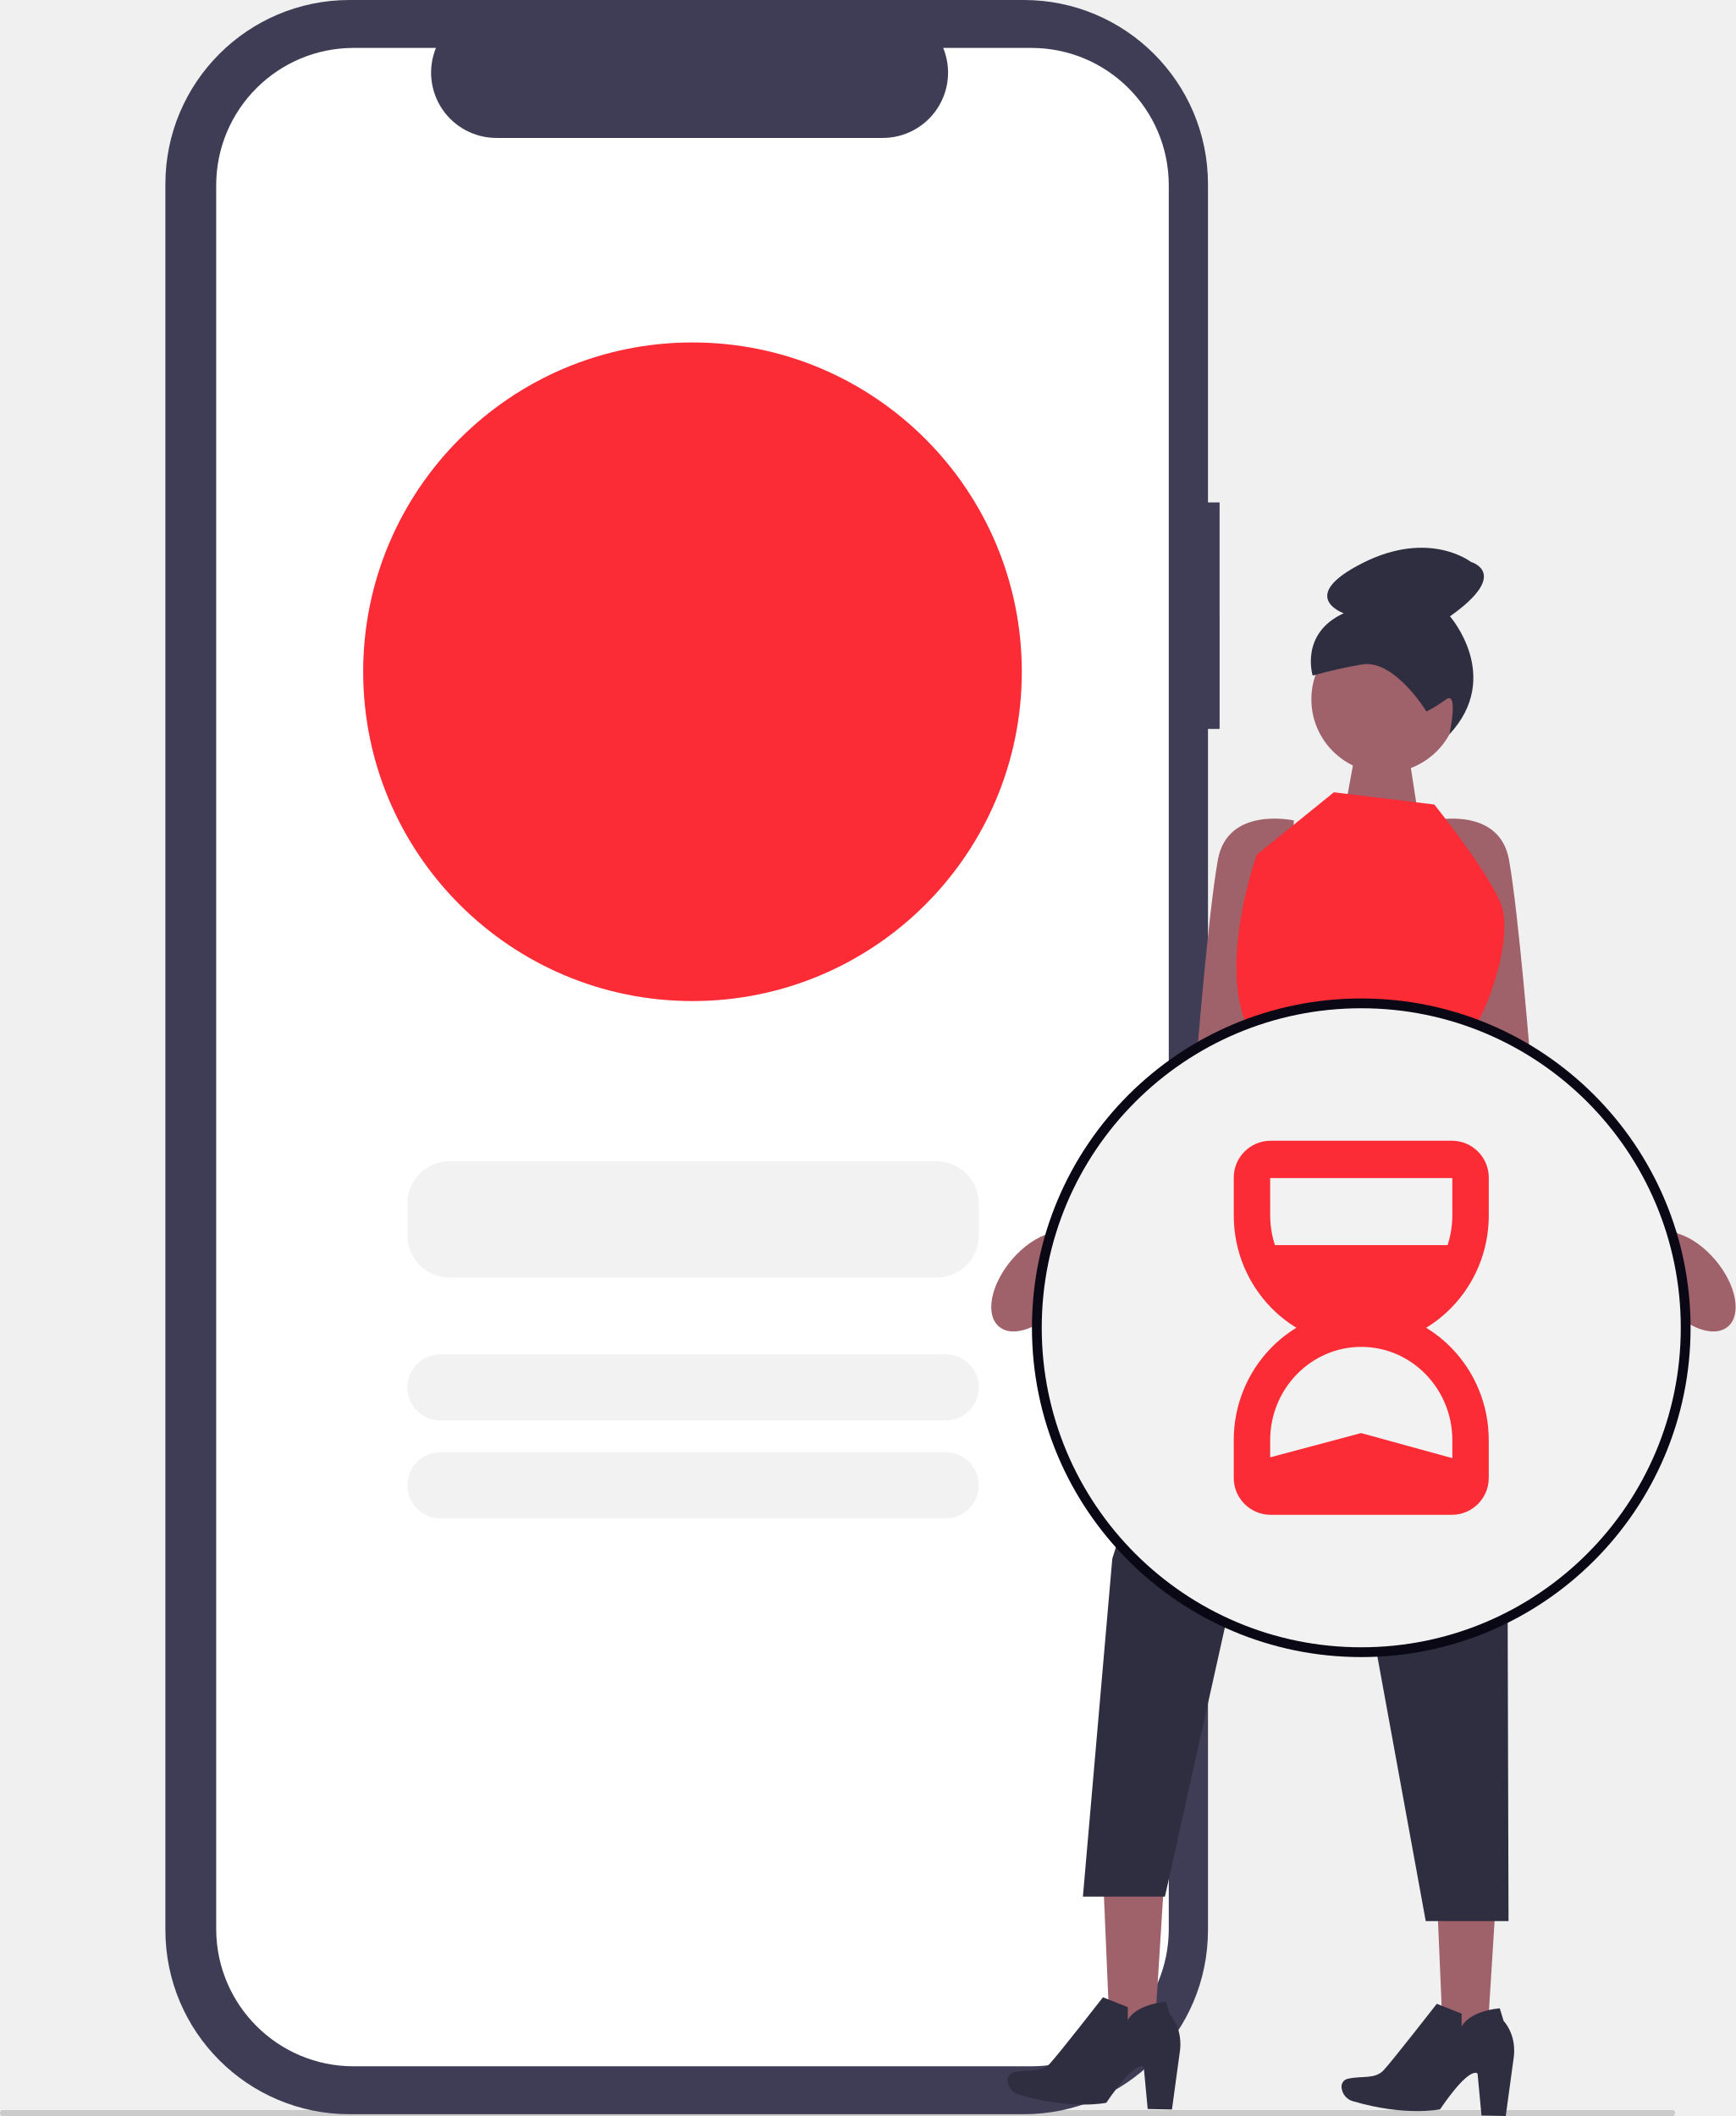
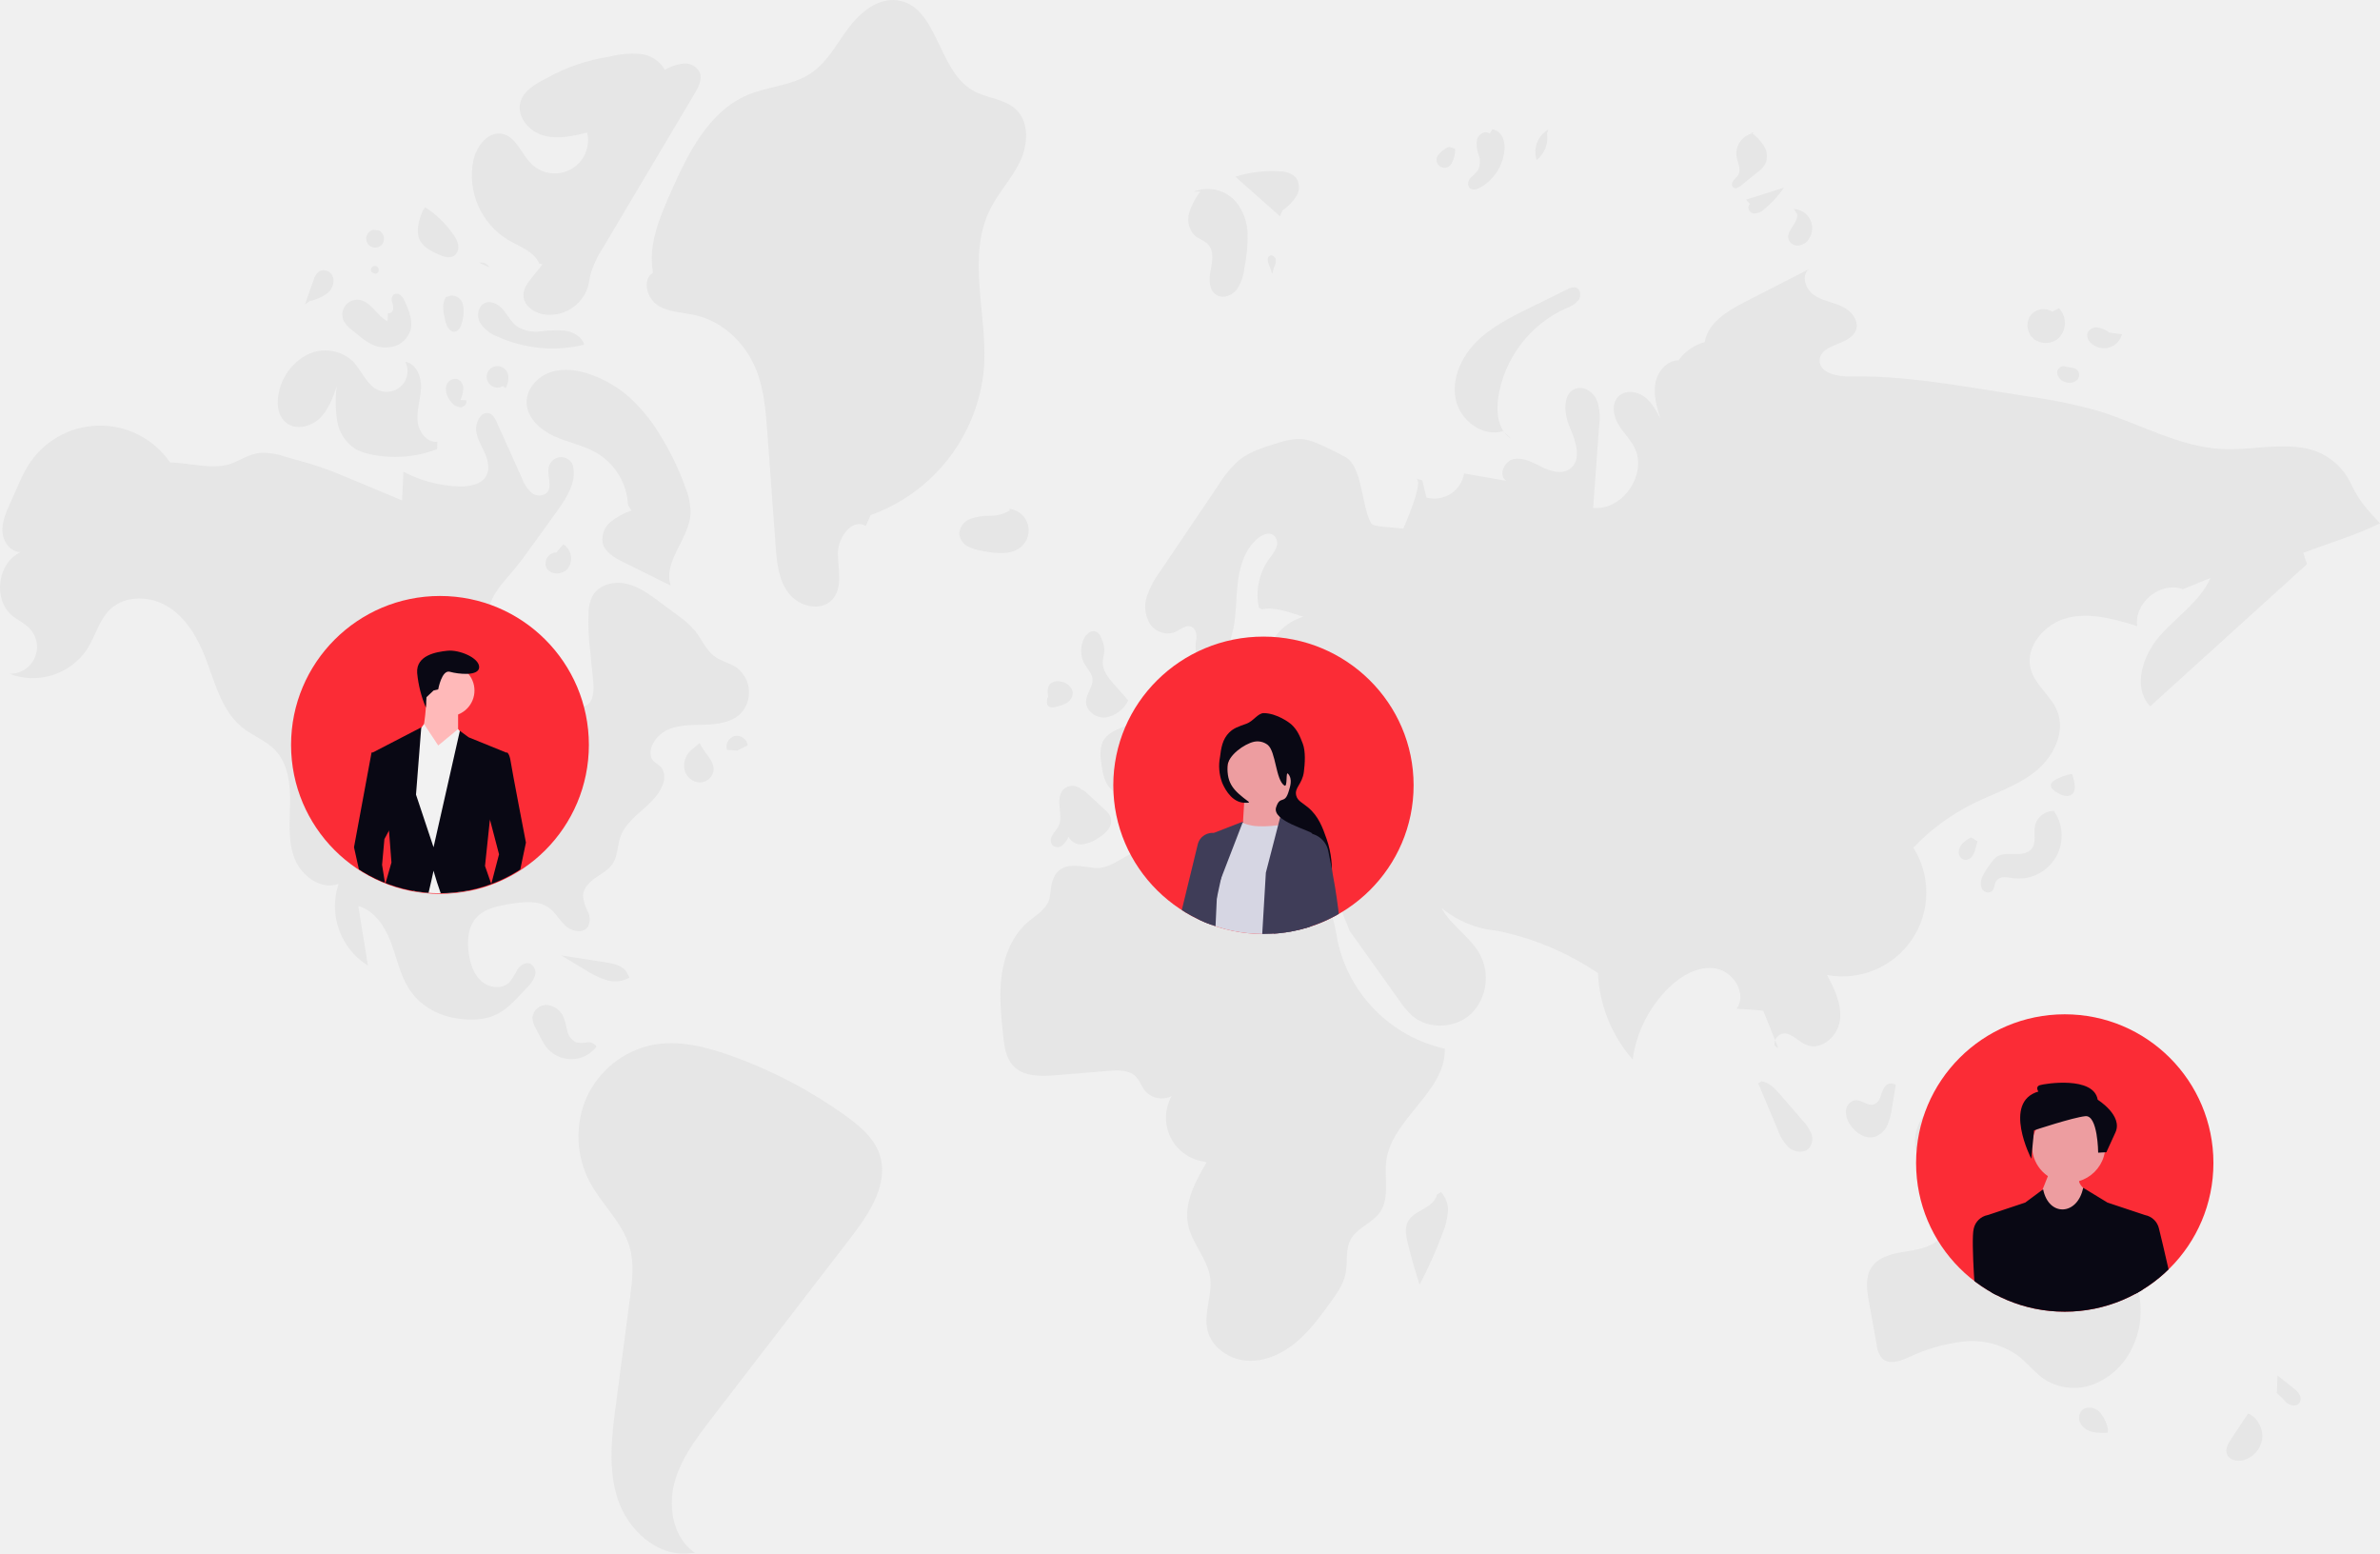
- <svg xmlns="http://www.w3.org/2000/svg" width="656.131" height="799.931" viewBox="0 0 656.131 799.931" role="img" artist="Katerina Limpitsouni" source="https://undraw.co/">
-   <g transform="translate(-232 -92)">
-     <path d="M632.432,712.957H.786c-.434,0-.786-.5-.786-1.122s.352-1.122.786-1.122H632.432c.434,0,.786.5.786,1.122S632.866,712.957,632.432,712.957Z" transform="translate(232 178.973)" fill="#cbcbcb" />
-     <path d="M484.219,189.932h-4.392V69.629A69.628,69.628,0,0,0,410.2,0H155.319A69.629,69.629,0,0,0,85.691,69.628v660a69.629,69.629,0,0,0,69.628,69.629H410.2a69.629,69.629,0,0,0,69.629-69.629h0V275.566h4.392Z" transform="translate(208.828 92)" fill="#3f3d56" />
-     <path d="M462.914,68.142V727.167a51.953,51.953,0,0,1-51.907,52h-256.2a51.963,51.963,0,0,1-52-51.926V68.142a51.963,51.963,0,0,1,51.926-52h31.141a24.7,24.7,0,0,0,22.874,34.03H354.773a24.7,24.7,0,0,0,22.874-34.03h33.267a51.953,51.953,0,0,1,52,51.906v.093Z" transform="translate(210.922 93.975)" fill="#fff" />
-     <g transform="translate(-364 -55.434)">
-       <path d="M587.47,295.943c-4.381-5.219-9.629-8.765-14.341-10.13l-55.418-62.647s-4.628-58.316-8.331-78.681-28.7-14.811-28.7-14.811l2.777,58.316L499.2,250.936l64.848,55.055a37.8,37.8,0,0,0,4.184,6.106c7.889,9.4,18.592,13.4,23.905,8.937s3.225-15.695-4.665-25.091Z" transform="translate(657.058 327.918)" fill="#9f616a" />
-       <path d="M413.325,295.943c4.381-5.219,9.629-8.765,14.34-10.13l55.418-62.647s4.628-58.316,8.331-78.681,28.7-14.811,28.7-14.811l-2.777,58.316L501.6,250.936l-64.848,55.055a37.787,37.787,0,0,1-4.183,6.106c-7.889,9.4-18.592,13.4-23.905,8.937s-3.225-15.695,4.665-25.091Z" transform="translate(565 327.918)" fill="#9f616a" />
-       <path d="M463.859,140.048l4.517-24.714,17.6-1.2,5.265,34.067Z" transform="translate(641.223 309.677)" fill="#9f616a" />
-       <g transform="translate(976.924 853.263)">
-         <path d="M448.085,308.22l-23.456-1.34,3.077,71.987,15.894.909Z" transform="translate(-388.704 -306.88)" fill="#9f616a" />
-         <path d="M447.109,328.974l9.4,3.715-.012,4.937s2.267-5.714,14.435-6.961l1.453,4.787s4.719,4.7,3.91,13.188l-3.1,22.743-9.177-.183-1.482-15.826s-2.528-3.591-14.172,13.473c0,0-12.827,2.8-32.691-2.971a5.914,5.914,0,0,1-4.591-5.5,3,3,0,0,1,2.633-3.107c5.072-1.162,10.024.311,13.3-3.2S447.109,328.974,447.109,328.974Z" transform="translate(-411.081 -279.748)" fill="#2f2e41" />
-       </g>
-       <g transform="translate(1103.143 853.263)">
-         <path d="M504.587,308.22l-23.456-1.34,3.077,71.987,15.894.909Z" transform="translate(-445.537 -306.88)" fill="#9f616a" />
-         <path d="M503.594,328.974l9.392,3.715-.012,4.937s2.266-5.714,14.428-6.961l1.452,4.787s4.717,4.7,3.908,13.188l-3.1,22.743-9.172-.183-1.481-15.826s-2.527-3.591-14.165,13.473c0,0-12.821,2.8-32.675-2.971a5.913,5.913,0,0,1-4.589-5.5,3,3,0,0,1,2.632-3.107c5.069-1.162,10.019.311,13.293-3.2S503.594,328.974,503.594,328.974Z" transform="translate(-467.583 -277.283)" fill="#2f2e41" />
-       </g>
-       <circle cx="27.77" cy="27.77" r="27.77" transform="translate(1091.741 384.026)" fill="#9f616a" />
-       <path d="M503.665,152.37s-12.209-19.977-24.431-17.772a171.146,171.146,0,0,0-18.593,4.2s-4.977-15.928,11.732-23.57c0,0-18-6.312,7.2-19.018s40.884-.392,40.884-.392,15.217,4.2-7.91,20.575c0,0,20.016,22.8-.2,44.581,0,0,3.569-16.584-1.286-13.184a56.528,56.528,0,0,1-7.394,4.585Z" transform="translate(631.592 264.042)" fill="#2f2e41" />
-       <path d="M522.126,129.144l-37.952-4.628-29.158,23.6s-14.5,40.405-3.7,64.8c.259.584.463,41.192.463,41.192H532.41s-.078-27.64,3-37.65a7.756,7.756,0,0,1,1.523-3.079c4.628-4.628,15.736-34.249,10.182-47.208S522.126,129.144,522.126,129.144Z" transform="translate(616.08 322.432)" fill="#fb2c36" />
-       <path d="M483.293,181.849l-50.911,161.99L421.274,471.58h31.01L478.665,353.1,515,284.51l35.871,196.327h31.3l-.754-265.664-17.088-33.324Z" transform="translate(584.101 392.839)" fill="#2f2e41" />
-       <g transform="translate(986.109 524.894)">
-         <circle cx="124.491" cy="124.491" r="124.491" fill="#090814" />
-         <circle cx="120.79" cy="120.79" r="120.79" transform="translate(3.7 3.7)" fill="#f2f2f2" />
-         <g transform="translate(76.288 53.781)">
-           <path d="M87.635,88.595H18.773A13.959,13.959,0,0,1,5,74.487V60.379C5,33.151,26.624,11,53.2,11s48.2,22.151,48.2,49.379V74.487A13.959,13.959,0,0,1,87.635,88.595ZM53.2,25.108c-18.986,0-34.431,15.822-34.431,35.27V74.487H87.644l-.009-14.108C87.635,40.93,72.189,25.108,53.2,25.108Z" transform="translate(-5 52.824)" fill="#fb2c36" />
-           <path d="M18.773,2H87.635a13.959,13.959,0,0,1,13.773,14.109V30.217c0,27.228-21.624,49.38-48.2,49.38S5,57.445,5,30.217V16.109A13.959,13.959,0,0,1,18.773,2ZM53.2,65.488c18.986,0,34.431-15.823,34.431-35.271V16.109H18.764l.009,14.108C18.773,49.666,34.218,65.488,53.2,65.488Z" transform="translate(-5 -2)" fill="#fb2c36" />
-           <path d="M0,0H74.977L69.609,21.213,37.8,26.623,4.489,20.856Z" transform="translate(9.792 39.458)" fill="#fb2c36" />
-           <path d="M0,22.787H74.977L73.321,8.378,38.341-1.237,2.311,8.378Z" transform="translate(9.792 111.752)" fill="#fb2c36" />
+ <svg xmlns="http://www.w3.org/2000/svg" width="800.46" height="522.403" viewBox="0 0 800.46 522.403" role="img" artist="Katerina Limpitsouni" source="https://undraw.co/">
+   <defs>
+     <clipPath id="a-34">
+       <circle cx="50" cy="50" r="50" transform="translate(0.364 0.44)" fill="none" stroke="#707070" stroke-width="1" />
+     </clipPath>
+     <clipPath id="b-35">
+       <ellipse cx="50.5" cy="50" rx="50.5" ry="50" transform="translate(-0.457 -0.108)" fill="none" stroke="#707070" stroke-width="1" />
+     </clipPath>
+     <clipPath id="c-36">
+       <circle cx="49.981" cy="49.981" r="49.981" fill="none" stroke="#707070" stroke-width="1" />
+     </clipPath>
+   </defs>
+   <g transform="translate(-559.566 -303.937)">
+     <g transform="translate(559.566 303.937)">
+       <path d="M517.953,246.317c2.8-5.645,7.285-10.331,10.025-16.006s3.274-13.271-1.292-17.615c-3.877-3.688-9.951-3.74-14.587-6.412-11.813-6.806-11.8-28.425-25.3-30.293-6.567-.908-12.509,4.016-16.478,9.327s-7.132,11.506-12.637,15.2c-6.232,4.182-14.288,4.364-21.208,7.269-13.267,5.569-20.223,19.89-26.039,33.052-3.747,8.478-7.579,17.623-5.841,26.728-3.779,2.351-2.095,8.675,1.677,11.037s8.508,2.31,12.839,3.333c9.1,2.15,16.556,9.4,20.09,18.057,2.754,6.75,3.317,14.161,3.849,21.431l2.766,37.848c.41,5.613.948,11.578,4.365,16.05s10.815,6.346,14.655,2.233c3.67-3.931,2.017-10.155,1.943-15.533s4.787-12.074,9.371-9.261l1.617-3.668a57.863,57.863,0,0,0,38.165-49.755C517.1,281.483,509.994,262.34,517.953,246.317Z" transform="translate(-184.967 -175.882)" fill="#e6e6e6" />
+       <path d="M496.8,307.69a7.286,7.286,0,0,0-4.18-12.543l.017.606a12.529,12.529,0,0,1-6.5,1.708,19.684,19.684,0,0,0-6.688,1.059,5.637,5.637,0,0,0-3.709,5.186,5.474,5.474,0,0,0,2.952,4.111,16.171,16.171,0,0,0,5.019,1.524C488.211,310.188,493.473,310.828,496.8,307.69Z" transform="translate(-153.117 -124.046)" fill="#e6e6e6" />
+       <path d="M556.348,229.183a16.556,16.556,0,0,0,4.7-4.863,5.646,5.646,0,0,0-.366-6.37,7.565,7.565,0,0,0-5.119-1.849,39.82,39.82,0,0,0-15.085,1.779l14.994,13.284Z" transform="translate(-124.983 -158.449)" fill="#e6e6e6" />
+       <path d="M536.16,238.887c2.02,2.23,1.376,5.689.8,8.643s-.645,6.645,1.9,8.257c2.2,1.4,5.293.257,6.9-1.794a15.9,15.9,0,0,0,2.554-7.3,51.043,51.043,0,0,0,1.066-11.53,17.777,17.777,0,0,0-3.916-10.7,12.6,12.6,0,0,0-14.285-3.337l2.322-.115a22.672,22.672,0,0,0-3.778,7.249,7.7,7.7,0,0,0,1.909,7.581C533.014,237.032,534.933,237.533,536.16,238.887Z" transform="translate(-129.79 -156.636)" fill="#e6e6e6" />
+       <path d="M614.728,207.532l.412-1.272a8.7,8.7,0,0,0-3.916,10.235A9.512,9.512,0,0,0,614.728,207.532Z" transform="translate(-94.42 -162.678)" fill="#e6e6e6" />
+       <path d="M599.133,225.767a16.173,16.173,0,0,0,8.083-12.1,8.9,8.9,0,0,0-.523-4.62,4.775,4.775,0,0,0-3.478-2.872l-.94,1.48c-1.349-1.161-3.614.033-4.181,1.72a9.21,9.21,0,0,0,.438,5.237,6.9,6.9,0,0,1-.082,5.195,18.678,18.678,0,0,1-2.545,2.674,2.664,2.664,0,0,0-.486,3.35C596.3,226.843,597.958,226.419,599.133,225.767Z" transform="translate(-101.271 -162.715)" fill="#e6e6e6" />
+       <path d="M592.778,215.7a8.8,8.8,0,0,0,1.1-4.75l-2.057-.645a8.783,8.783,0,0,0-3.4,2.458,2.677,2.677,0,1,0,4.359,2.937Z" transform="translate(-104.485 -160.919)" fill="#e6e6e6" />
+       <path d="M661.286,206.814c.186.156.371.316.557.473.164-.034.32-.1.487-.117Z" transform="translate(-72.475 -162.438)" fill="#e6e6e6" />
+       <path d="M659.9,224.719l5.664-4.582a9.446,9.446,0,0,0,2.517-2.646,6.4,6.4,0,0,0-.456-6.161,16.949,16.949,0,0,0-3.872-4.186,7,7,0,0,0-5.344,7.609c.341,2.166,1.7,4.481.591,6.372-.432.736-1.176,1.237-1.674,1.93s-.66,1.8.025,2.307C658.111,225.928,659.163,225.315,659.9,224.719Z" transform="translate(-74.384 -162.294)" fill="#e6e6e6" />
+       <path d="M662.594,228.546a4.9,4.9,0,0,0,3.792-1.492,33.483,33.483,0,0,0,6.554-7.2L660.2,223.889l1.324,1.549C660.343,226.206,661.215,228.281,662.594,228.546Z" transform="translate(-72.949 -156.771)" fill="#e6e6e6" />
+       <path d="M670.209,235.111a3.256,3.256,0,0,0,3.362,2.053,4.863,4.863,0,0,0,3.467-2.219,6.458,6.458,0,0,0-5.078-10.078l1.173,1.792C673.432,229.718,669.274,232.183,670.209,235.111Z" transform="translate(-68.656 -154.591)" fill="#e6e6e6" />
+       <path d="M728.337,258.514a6.625,6.625,0,0,0,7.95-.019,7.091,7.091,0,0,0,.424-10.391l-2.17,1.211a5.525,5.525,0,0,0-7.523,1.494A6.023,6.023,0,0,0,728.337,258.514Z" transform="translate(-44.274 -144.492)" fill="#e6e6e6" />
+       <path d="M747.482,259.414a6.428,6.428,0,0,0,4.409-4.479l-4.219-.554a9.339,9.339,0,0,0-3.987-1.741,3.2,3.2,0,0,0-3.473,2.047,3.465,3.465,0,0,0,1.183,3.167,6.427,6.427,0,0,0,6.087,1.561Z" transform="translate(-38.189 -142.536)" fill="#e6e6e6" />
+       <path d="M733.126,263.9a3.636,3.636,0,0,0,2.431,3.047,3.939,3.939,0,0,0,4.374-.677,2.415,2.415,0,0,0-.876-3.829l-3.163-.575C734.668,261.228,733.106,262.52,733.126,263.9Z" transform="translate(-41.252 -138.585)" fill="#e6e6e6" />
+       <path d="M605.924,279.411l-2.448-2.236A8.015,8.015,0,0,0,605.924,279.411Z" transform="translate(-97.601 -131.857)" fill="#e6e6e6" />
+       <path d="M592.257,281.009c1.507,7,9.047,12.7,15.891,10.6l.361.33c-2.179-2.983-2.548-7.4-2.039-11.233a39.558,39.558,0,0,1,22.819-30.4,9.416,9.416,0,0,0,4.282-2.79c.975-1.426.611-3.873-1.069-4.276a4,4,0,0,0-2.609.6l-12.72,6.26c-6.425,3.162-12.977,6.415-18.023,11.495S590.75,274.009,592.257,281.009Z" transform="translate(-102.635 -146.619)" fill="#e6e6e6" />
+       <path d="M476.215,444.708a156.181,156.181,0,0,0-38.564-20.153c-8.44-3-17.509-5.29-26.3-3.586a31.309,31.309,0,0,0-22.15,17.682,32.792,32.792,0,0,0,1.072,28.422c4.055,7.6,11.078,13.652,13.426,21.939,1.583,5.587.833,11.536.071,17.293L399.1,541.6c-1.417,10.711-2.8,21.858.593,32.116s13.068,19.3,23.818,18.212l2.13-.16c-7.111-4.835-9.1-14.846-6.987-23.18s7.491-15.4,12.737-22.214L478.1,485.721c6.3-8.18,12.962-18.29,9.6-28.052C485.789,452.119,480.987,448.125,476.215,444.708Z" transform="translate(-191.918 -69.613)" fill="#e6e6e6" />
+       <path d="M429.048,457.793c-1.577-.534-3.242.653-4.169,2.036a27.949,27.949,0,0,1-2.631,4.229c-2.425,2.5-6.845,2-9.461-.3s-3.749-5.857-4.257-9.3c-.609-4.135-.346-8.748,2.383-11.913,2.809-3.259,7.427-4.133,11.676-4.81,4.389-.7,9.306-1.282,12.9,1.33,2.265,1.645,3.585,4.3,5.683,6.153s5.83,2.555,7.409.244a5.688,5.688,0,0,0-.076-5.269,12.9,12.9,0,0,1-1.566-5.217c.106-2.541,2.146-4.56,4.234-6.013s4.445-2.706,5.815-4.848c1.685-2.636,1.506-6.031,2.551-8.979,2.529-7.136,11.557-10.31,14.186-17.41a6.712,6.712,0,0,0,.2-4.708c-1.1-2.828-4.076-2.273-4.258-5.729-.175-3.306,2.583-6.549,5.386-7.929,3.864-1.9,8.368-1.749,12.674-1.865s8.944-.688,12.1-3.615a10.433,10.433,0,0,0-1.109-15.52c-2.355-1.626-5.331-2.192-7.622-3.906-2.854-2.135-4.2-5.692-6.427-8.478a32.611,32.611,0,0,0-6.294-5.573l-5.721-4.245c-3.448-2.558-7.035-5.181-11.23-6.093s-9.191.378-11.292,4.122a12.738,12.738,0,0,0-1.326,5.361,77.2,77.2,0,0,0,.547,13.132l1.039,10.514c.31,3.142-.023,7.284-3.073,8.1-6.766,1.809-4.483-8.2-5.983-11.26-2.3-4.691-12.85-6.944-17.362-8.9-2.818-1.221-5.791-2.569-7.492-5.125-2.118-3.182-1.683-7.512-.022-10.954s4.366-6.244,6.824-9.171c2.505-2.983,4.787-6.147,7.066-9.307l7.929-10.995c3.39-4.7,6.953-10.437,5.028-15.9a4.278,4.278,0,0,0-7.829.944c-.844,2.951,1.407,6.718-.746,8.905a4.037,4.037,0,0,1-5.181-.1,11.769,11.769,0,0,1-3.1-4.682c-2.609-5.8-5.151-11.633-7.83-17.4-.847-1.823-1.73-4.944-4.3-4.637-2.227.267-3.43,3.513-3.353,5.4.113,2.742,1.628,5.192,2.786,7.68s1.968,5.475.7,7.907c-1.61,3.079-5.689,3.771-9.162,3.669a42.96,42.96,0,0,1-18.753-4.948q-.227,4.826-.454,9.653l-13.83-5.789-2.686-1.124c-3.889-1.628-7.782-3.257-11.786-4.579-2.273-.75-4.577-1.4-6.88-2.049l-4.2-1.184a22.039,22.039,0,0,0-8.62-1.23c-3.075.386-5.817,2.038-8.661,3.272-6.344,2.754-14.55-.017-21.349-.066a28.544,28.544,0,0,0-47.955,1.329,57.113,57.113,0,0,0-3.187,6.408l-2.768,6.2c-1.353,3.033-2.736,6.228-2.47,9.538s2.8,6.692,6.124,6.662c-7.831,3.545-9.46,15.951-2.811,21.4,1.841,1.508,4.1,2.495,5.756,4.2a9.026,9.026,0,0,1-6.781,15.3,21.983,21.983,0,0,0,26.131-8.185c2.843-4.451,4.078-10.012,7.946-13.609,5.122-4.763,13.582-4.394,19.489-.648s9.644,10.123,12.215,16.628c3.368,8.525,5.524,18.266,12.7,23.968,3.47,2.757,7.864,4.308,10.932,7.507,4.368,4.556,5.123,11.433,5.025,17.744s-.778,12.859,1.521,18.737,8.889,10.713,14.8,8.5A23.539,23.539,0,0,0,374.6,458.5l-3.23-20.035c5.366,1.511,8.845,6.716,10.853,11.916s3.07,10.825,5.982,15.579c4.585,7.486,12.888,10.712,21.334,10.684,9.124-.031,12.588-4.381,18.6-10.788a9.812,9.812,0,0,0,2.668-4.006A3.37,3.37,0,0,0,429.048,457.793Z" transform="translate(-250.858 -133.806)" fill="#e6e6e6" />
+       <path d="M397.709,402.212l-15.3-2.4,8.021,4.822a29.006,29.006,0,0,0,7.2,3.47,9.784,9.784,0,0,0,7.749-.816l-.653-1.248C403.7,403.435,400.471,402.646,397.709,402.212Z" transform="translate(-193.683 -78.558)" fill="#e6e6e6" />
+       <path d="M397.175,425.513l.035-.089a2.994,2.994,0,0,0-3.041-1.41,11.122,11.122,0,0,1-3.557.058,5.046,5.046,0,0,1-3.058-3.476c-.507-1.525-.657-3.157-1.234-4.657a6.835,6.835,0,0,0-5.523-4.505,4.773,4.773,0,0,0-5.134,4.309,7.973,7.973,0,0,0,1.19,3.622l1.65,3.174a21.339,21.339,0,0,0,1.6,2.73,10.662,10.662,0,0,0,17.076.243Z" transform="translate(-196.614 -73.511)" fill="#e6e6e6" />
+       <path d="M373.558,251.023c3.883,2.289,8.746,3.867,10.591,7.98l1.065.344-3.483,4.328c-1.435,1.783-2.944,3.77-2.91,6.058.046,3.152,3.078,5.529,6.141,6.272a13.458,13.458,0,0,0,15.558-9.17c.364-1.329.515-2.707.834-4.046a32.914,32.914,0,0,1,4.169-8.956l30.936-52.045c1.284-2.161,2.608-4.745,1.642-7.066a5.551,5.551,0,0,0-5.481-2.941,16.281,16.281,0,0,0-6.239,2.1,10.625,10.625,0,0,0-8.311-5.329,31.376,31.376,0,0,0-10.2.888,62.8,62.8,0,0,0-21.4,7.352c-3.627,1.833-7.618,4.1-8.67,8.023-1.294,4.828,2.877,9.749,7.679,11.137s9.928.222,14.789-.946a11.191,11.191,0,0,1-18.706,10.559c-3.484-3.392-5.19-9.282-9.974-10.157-4.768-.873-8.558,4.213-9.611,8.945a25.418,25.418,0,0,0,11.581,26.672Z" transform="translate(-202.782 -170.416)" fill="#e6e6e6" />
+       <path d="M427.784,302.29a91.452,91.452,0,0,0-9-18.462A55.164,55.164,0,0,0,408.561,271.5a39.514,39.514,0,0,0-12.369-7.245c-4.4-1.59-9.293-2.376-13.738-.926s-8.227,5.583-8.137,10.258c.1,5.169,4.622,9.212,9.336,11.336s9.957,3.048,14.4,5.685a21.59,21.59,0,0,1,10.37,17.43l1.12,1.852a22.387,22.387,0,0,0-6.987,3.8,7.6,7.6,0,0,0-2.654,7.141c.777,3.13,3.973,4.926,6.863,6.358l16.021,7.935c-2.719-8.108,6.183-15.653,6.676-24.19a22.362,22.362,0,0,0-1.681-8.652Z" transform="translate(-197.2 -138.205)" fill="#e6e6e6" />
+       <path d="M318.866,282.376c3.24,2.516,8.22,1.339,11.188-1.492s4.413-6.86,5.761-10.734a41.444,41.444,0,0,0,.139,11.54,13.979,13.979,0,0,0,6.082,9.453,16.391,16.391,0,0,0,4.681,1.7,39.407,39.407,0,0,0,22.864-1.633l.065-2.493c-3.663.418-6.434-3.6-6.676-7.278s1.093-7.286,1.211-10.971-1.658-7.99-5.286-8.645a7.013,7.013,0,0,1-8.919,9.622c-4.2-1.707-5.724-6.823-8.969-9.988a13.61,13.61,0,0,0-14.935-2.1,18.522,18.522,0,0,0-9.6,12.208C315.485,275.354,315.777,279.977,318.866,282.376Z" transform="translate(-222.56 -140.182)" fill="#e6e6e6" />
+       <path d="M398.429,261.047l.15-.244c-.9-2.612-3.708-4.143-6.444-4.531a41.873,41.873,0,0,0-8.268.273,11.988,11.988,0,0,1-7.928-1.746c-1.883-1.408-2.956-3.623-4.462-5.43s-3.943-3.292-6.13-2.428c-2.368.935-3,4.254-1.851,6.526a11.537,11.537,0,0,0,5.8,4.737,44.763,44.763,0,0,0,29.129,2.843Z" transform="translate(-202.145 -145.107)" fill="#e6e6e6" />
+       <path d="M366.436,262.352a3.637,3.637,0,0,0,4.052,6.033l.8.789c1.063-1.9,1.5-4.452.142-6.155a3.774,3.774,0,0,0-4.993-.666Z" transform="translate(-201.272 -138.584)" fill="#e6e6e6" />
+       <path d="M361.245,267.888a3.367,3.367,0,0,0-2.1-3.178,3.224,3.224,0,0,0-3.743,2.77,6.432,6.432,0,0,0,1.685,4.841,4.438,4.438,0,0,0,3.082,1.936c1.252.041,2.529-1.268,2.021-2.413l-1.912-.037a9.872,9.872,0,0,0,.968-3.919Z" transform="translate(-205.429 -137.295)" fill="#e6e6e6" />
+       <path d="M334.41,256.976l2.106,1.707a25.257,25.257,0,0,0,3.923,2.786,10.747,10.747,0,0,0,7.994.979,8.229,8.229,0,0,0,5.627-5.552c.839-3.163-.53-6.448-1.87-9.433a5.724,5.724,0,0,0-1.472-2.245,1.962,1.962,0,0,0-2.483-.1,2.456,2.456,0,0,0-.4,2.359,6.433,6.433,0,0,1,.388,2.459c-.134.826-1,1.606-1.763,1.264l-.122,2.81c-3.645-1.845-5.573-6.754-9.63-7.238a5.007,5.007,0,0,0-5,7.348,10.059,10.059,0,0,0,2.7,2.854Z" transform="translate(-215.979 -145.961)" fill="#e6e6e6" />
+       <path d="M329.543,247.235a5.552,5.552,0,0,0,2.367-5.289,3.413,3.413,0,0,0-4.633-2.473,5.5,5.5,0,0,0-2.065,3.169l-2.882,8.13,1.615-1.175a16.333,16.333,0,0,0,5.6-2.362Z" transform="translate(-219.795 -148.353)" fill="#e6e6e6" />
+       <path d="M342,234.717a3.177,3.177,0,0,0-.981-4.77L339,229.758a3.03,3.03,0,1,0,3,4.959Z" transform="translate(-213.542 -152.466)" fill="#e6e6e6" />
+       <path d="M355.323,240.127c1.884.9,4.269,1.76,5.908.466a3.726,3.726,0,0,0,1.141-3.551,9.029,9.029,0,0,0-1.666-3.509,33.714,33.714,0,0,0-9.376-9.053l-.911,1.184c-1.272,3.3-2.5,7.161-.726,10.225C350.89,237.953,353.17,239.1,355.323,240.127Z" transform="translate(-208.287 -154.76)" fill="#e6e6e6" />
+       <path d="M363.132,237.456l3.523,1.594a3.3,3.3,0,0,0-3.523-1.594Z" transform="translate(-202.061 -149.148)" fill="#e6e6e6" />
+       <path d="M357.279,245.168l-1.665.549c-1.416,2.326-.8,5.3-.143,7.943.416,1.671,1.314,3.726,3.034,3.65,1.674-.074,2.414-2.1,2.735-3.747a11.311,11.311,0,0,0,.158-5.48A3.883,3.883,0,0,0,357.279,245.168Z" transform="translate(-205.702 -145.775)" fill="#e6e6e6" />
+       <path d="M338.094,240.355l1.232.5a1.326,1.326,0,1,0-1.232-.5Z" transform="translate(-213.065 -148.791)" fill="#e6e6e6" />
+       <path d="M382.406,306.193a3.744,3.744,0,0,0-3.426,5.046c1.21,2.6,5.376,2.616,7.227.42a5.669,5.669,0,0,0-1.462-8.21Z" transform="translate(-195.275 -120.437)" fill="#e6e6e6" />
+       <path d="M423.965,348.39a3.749,3.749,0,0,0-2.628,4.689l3.459.24,3.514-1.764a3.749,3.749,0,0,0-4.344-3.166Z" transform="translate(-176.831 -100.928)" fill="#e6e6e6" />
+       <path d="M414.235,351.931a7.148,7.148,0,0,0-3,6.257,5.718,5.718,0,0,0,4.474,5.056,4.78,4.78,0,0,0,5.4-3.664c.585-3.577-3.26-6.2-4.642-9.549Z" transform="translate(-181.158 -100.191)" fill="#e6e6e6" />
+       <path d="M508.106,339.7c.365,2.686-2.055,5.038-2.145,7.747-.107,3.214,3.392,5.715,6.592,5.4a10.423,10.423,0,0,0,7.488-5.5l.069-.3-4.676-5.286c-1.914-2.164-3.944-4.627-3.869-7.515.037-1.424.6-2.8.566-4.227a10.244,10.244,0,0,0-.678-2.988c-.422-1.26-1-2.679-2.255-3.1-1.575-.532-3.165.864-3.917,2.347a9.285,9.285,0,0,0,.275,8.745C506.466,336.564,507.864,337.923,508.106,339.7Z" transform="translate(-140.697 -111.588)" fill="#e6e6e6" />
+       <path d="M496.9,344.054a2.686,2.686,0,0,0,2.24.144,11.718,11.718,0,0,0,3.941-1.432A3.98,3.98,0,0,0,505,339.246a4.6,4.6,0,0,0-3.75-3.482,4.032,4.032,0,0,0-3.752.573c-1.161,1.09-1.023,2.939-.8,4.515l-.245.411C496.243,342.236,496.1,343.446,496.9,344.054Z" transform="translate(-144.186 -106.492)" fill="#e6e6e6" />
+       <path d="M668.115,422.238l-1.012-2.515C666.641,420.861,666.813,422.026,668.115,422.238Z" transform="translate(-70.048 -69.902)" fill="#e6e6e6" />
+       <path d="M939.188,324.435c-4.327-4.694-6.976-7.4-9.708-13.219a21.421,21.421,0,0,0-16.208-12.171c-8.976-1.479-18.149.863-27.233.394-14.552-.752-27.674-8.557-41.609-12.814a174.1,174.1,0,0,0-23.779-4.9l-13.883-2.2c-15.169-2.4-30.434-4.8-45.788-4.486-4.427.092-10.6-1.239-10.24-5.653.441-5.482,10.3-4.763,12.2-9.925,1.174-3.193-1.635-6.546-4.716-7.99s-6.637-1.878-9.433-3.817-4.328-6.433-1.758-8.663l-21.368,10.954c-5.922,3.036-12.538,6.985-13.584,13.557a15.709,15.709,0,0,0-8.82,6.127c-4.006.021-7.155,3.867-7.816,7.819s.54,7.951,1.728,11.777c-1.453-2.784-3-5.673-5.558-7.49s-6.461-2.162-8.644.094c-2.241,2.315-1.717,6.2-.132,9.006s4.021,5.07,5.516,7.924c4.672,8.914-3.794,21.464-13.808,20.471q1.007-13.807,2.015-27.614a18.48,18.48,0,0,0-.7-8.446c-1.093-2.635-3.89-4.8-6.674-4.177-5.005,1.119-4.578,8.451-2.5,13.138s4.158,11.205-.093,14.076c-2.745,1.854-6.466.709-9.429-.771s-6.133-3.3-9.372-2.612-5.276,5.643-2.414,7.31l-14.238-2.474a10.128,10.128,0,0,1-12.673,8.085l-1.4-5.793-2.083-.58c2.18.607-1.231,9.8-4.289,16.824-4.111-.482-10.118-.575-10.8-1.753-3.282-5.641-2.893-19.077-8.6-22.251q-4.29-2.387-8.8-4.35a20.637,20.637,0,0,0-4.964-1.63c-3.5-.552-7.033.534-10.413,1.608-3.993,1.268-8.08,2.584-11.386,5.157a35.617,35.617,0,0,0-7.172,8.529l-19.585,28.986a31.061,31.061,0,0,0-4.536,8.5,11.106,11.106,0,0,0,1.034,9.2,7.12,7.12,0,0,0,8.339,2.849c1.892-.819,3.787-2.675,5.662-1.818,1.42.649,1.775,2.516,1.626,4.07a10.875,10.875,0,0,0-.083,4.638c.854,2.42,4.138,3.261,6.48,2.214a10.016,10.016,0,0,0,4.76-5.8c2.257-5.788,2.027-12.193,2.589-18.381s2.253-12.805,7.131-16.653c1.46-1.152,3.606-1.982,5.109-.887a3.652,3.652,0,0,1,.9,4.146,16.24,16.24,0,0,1-2.434,3.824,20.965,20.965,0,0,0-3.449,16.363l1,.617c3.8-.987,8.894.78,13.944,2.474a18.149,18.149,0,0,0-9.222,6.343c-5.837,8.19-10.062,15.94-21.609,15.843-2.739-.023-5.455-.565-8.195-.571a10.712,10.712,0,0,0-7.6,2.531c-2.077,2.034-2.719,5.13-4.5,7.43-2.336,3.025-6.241,4.255-9.807,5.628-2.606,1-5.353,2.358-6.551,4.881a12.092,12.092,0,0,0-.5,6.465c.4,3.821,1.112,8.167,4.354,10.229a10.312,10.312,0,0,0,7.936.671c3.372-.82,6.669-2.365,10.132-2.134,5.437.362,9.914,5.581,9.969,11.029.028,2.758-.777,5.921,1.051,7.987,1.718,1.941,5.125,1.595,6.9-.289a7.956,7.956,0,0,0,1.5-7.3,23.492,23.492,0,0,0-3.44-6.93,8.087,8.087,0,0,1,9.306,4.3c1.208,2.683.818,5.778,1.2,8.7s2.161,6.158,5.1,6.327a4.115,4.115,0,0,0,4.138-3.248,29.579,29.579,0,0,0-.242-4.429,5.673,5.673,0,0,1,5.73-5.28,8.085,8.085,0,0,0,1.982,10.1c2.235,1.73,5.19,2.116,7.975,2.6s5.755,1.248,7.552,3.429c2.994,3.633-.669,5.27-1.24,8.347-.7,3.778,2.455,9.356,3.667,12.97l16.709,23.375a28.276,28.276,0,0,0,4.368,5.178c5.5,4.722,14.562,4.256,19.835-.716a17.005,17.005,0,0,0,2.888-20c-3.258-5.931-9.715-9.6-12.9-15.574a34.035,34.035,0,0,0,18.683,7.683,94.207,94.207,0,0,1,33.943,14.235,47.333,47.333,0,0,0,11.672,29.053,41.834,41.834,0,0,1,12.138-24.106c4.291-4.185,10.154-7.559,16.041-6.433s10.353,8.632,6.792,13.454l8.951.666,4.014,9.98a3.456,3.456,0,0,1,3.371-2.34c2.793.422,4.752,3.02,7.409,3.98,5.008,1.809,10.362-3.2,11.01-8.487s-1.867-10.388-4.309-15.119a28.22,28.22,0,0,0,29-42.818,71.864,71.864,0,0,1,20.187-14.862c6.985-3.451,14.625-5.819,20.73-10.66s10.386-13.246,7.449-20.462c-2.074-5.1-7.277-8.558-8.834-13.837-2.254-7.642,4.593-15.546,12.328-17.455s15.812.438,23.432,2.766c-1.171-7.84,7.917-15.19,15.339-12.406l9.326-3.776c-3.6,7.945-11.412,13-17.153,19.567s-9.161,17.263-3.163,23.6l25.79-23.375,26.976-24.451-1.288-3.784C921.889,331.121,931.051,328.448,939.188,324.435Z" transform="translate(-138.728 -148.453)" fill="#e6e6e6" />
+       <path d="M497.732,376.681a2.96,2.96,0,0,0,.017,3.4,2.605,2.605,0,0,0,3.319.045,7.6,7.6,0,0,0,2.1-2.91,4.736,4.736,0,0,0,4.815,2.522,11.843,11.843,0,0,0,5.313-2.215,11.648,11.648,0,0,0,3.226-2.8,4.607,4.607,0,0,0,.811-4.056,6.989,6.989,0,0,0-2.1-2.706l-6.824-6.3-.771-.231a4.347,4.347,0,0,0-6.272-.067c-1.413,1.581-1.419,3.944-1.2,6.053s.552,4.356-.387,6.257C499.244,374.761,498.332,375.624,497.732,376.681Z" transform="translate(-143.79 -95.834)" fill="#e6e6e6" />
+       <path d="M634.849,442.013a47.434,47.434,0,0,1-36.045-36.23c-.838-4.176-1.218-8.739-4-11.968-2.69-3.126-7.084-4.254-11.208-4.254s-8.189.949-12.3,1.206c-7.2.449-14.821-1.452-19.966-6.5-2.437-2.391-4.281-5.428-7.127-7.315-3.825-2.535-8.9-2.533-13.254-1.1-4.854,1.6-8.74,5.978-14.048,5.375-5.52-.627-11.918-2.578-14.082,4.691-.623,2.093-.411,4.388-1.2,6.424-1.216,3.138-4.445,4.907-7,7.1-5.144,4.415-7.878,11.123-8.8,17.839s-.208,13.537.5,20.278c.385,3.636.891,7.549,3.389,10.22,3.482,3.723,9.324,3.579,14.4,3.159l17.7-1.462c3.181-.263,6.806-.374,9.071,1.875,1.357,1.348,1.931,3.3,3.125,4.793a7.358,7.358,0,0,0,8.977,1.81,14.9,14.9,0,0,0,11.243,22.081l.455.287c-3.778,6.47-7.7,13.735-6.131,21.062,1.343,6.282,6.546,11.319,7.4,17.686.781,5.842-2.268,11.817-.919,17.555,1.366,5.81,7.234,9.861,13.187,10.294s11.8-2.208,16.413-6,8.177-8.671,11.69-13.5c2.169-2.979,4.394-6.08,5.139-9.69.793-3.841-.126-8.1,1.742-11.546,2.154-3.977,7.267-5.468,9.847-9.182,3.342-4.81,1.373-11.359,2.112-17.169C617,465.461,635.264,456.5,634.849,442.013Z" transform="translate(-148.927 -89.39)" fill="#e6e6e6" />
+       <path d="M590.894,456.157c-.5,2.245-2.6,3.723-4.6,4.853s-4.206,2.27-5.227,4.331c-1.045,2.111-.568,4.627-.021,6.918q1.706,7.15,4.019,14.136a143.959,143.959,0,0,0,7.812-17.484,22.972,22.972,0,0,0,1.714-7.01,8.668,8.668,0,0,0-2.357-6.624Z" transform="translate(-107.611 -54.449)" fill="#e6e6e6" />
+       <path d="M677.925,442.435l-7.531-8.693c-1.717-1.982-3.674-4.1-6.275-4.429l-1.071.684,6.529,15.547a14.761,14.761,0,0,0,3.943,6.2c1.948,1.531,5.107,1.825,6.732-.046a4.992,4.992,0,0,0,.59-4.952,14.712,14.712,0,0,0-2.918-4.312Z" transform="translate(-71.709 -65.733)" fill="#e6e6e6" />
+       <path d="M693.311,447.764a7.216,7.216,0,0,0,4.267-3.977,21.386,21.386,0,0,0,1.526-5.792l1.287-7.784-.561-.144a2.5,2.5,0,0,0-3.169.879,12.413,12.413,0,0,0-1.42,3.317,4.018,4.018,0,0,1-2.294,2.637c-2.015.608-3.923-1.527-6.026-1.444a3.788,3.788,0,0,0-3.291,3.378,7.344,7.344,0,0,0,1.377,4.826C686.8,446.443,690.128,448.68,693.311,447.764Z" transform="translate(-62.772 -65.513)" fill="#e6e6e6" />
+       <path d="M700.153,450.373l5.785-15.236a14.86,14.86,0,0,0-5.785,15.236Z" transform="translate(-55.735 -63.202)" fill="#e6e6e6" />
+       <path d="M721.225,437.2l-1.17.05a7.547,7.547,0,0,0-.064,6.682,15.059,15.059,0,0,0,4.364,5.305,30.657,30.657,0,0,0,9.627,5.376,61.264,61.264,0,0,0,15.82,2.437l9.187.6c1.459.1,3.346-.09,3.751-1.494.335-1.16-.653-2.25-1.576-3.029a57.728,57.728,0,0,0-28.392-12.886C728.8,439.633,724.591,439.385,721.225,437.2Z" transform="translate(-47.285 -62.307)" fill="#e6e6e6" />
+       <path d="M767.255,469.313l-6.607-6.407c-2.142-2.077-5.351-4.278-7.806-2.582-1.411.975-1.846,2.876-3.042,4.105a5.874,5.874,0,0,1-5.448,1.3,17.332,17.332,0,0,1-5.259-2.493l-5.465-3.391-5.657-3.511-4.256,4.136c.185-2.035-2.529-3.358-4.408-2.553a6.809,6.809,0,0,0-3.39,4.846,26.5,26.5,0,0,1-1.627,5.892c-2.161,4.137-7.407,5.362-12.023,6.055s-9.844,1.669-12.315,5.629c-2.058,3.3-1.441,7.533-.754,11.359l2.6,14.475a7.912,7.912,0,0,0,2,4.726c2.285,2.017,5.825.791,8.614-.439a58.251,58.251,0,0,1,18.513-5.365,26.716,26.716,0,0,1,18.342,4.7c3.308,2.519,5.83,6.005,9.335,8.242a18.516,18.516,0,0,0,16.2,1.413,24.114,24.114,0,0,0,12.318-10.984,28.855,28.855,0,0,0-.622-28.565A56.644,56.644,0,0,0,767.255,469.313Z" transform="translate(-60.627 -53.99)" fill="#e6e6e6" />
+       <path d="M739.152,506.791a3.891,3.891,0,0,0-.247,4.613,6.374,6.374,0,0,0,4.072,2.621,18.926,18.926,0,0,0,4.951.227l.05-1.235a12.685,12.685,0,0,0-2.9-5.844C743.483,505.657,740.664,505.191,739.152,506.791Z" transform="translate(-39.018 -32.494)" fill="#e6e6e6" />
+       <path d="M780.857,507.5l-.789-.289-5.638,8.5c-1.011,1.524-2.067,3.354-1.45,5.076.73,2.038,3.429,2.635,5.526,2.1a8.718,8.718,0,0,0,6.3-6.92A8.56,8.56,0,0,0,780.857,507.5Z" transform="translate(-24.009 -31.878)" fill="#e6e6e6" />
+       <path d="M790.1,502.393l-5.188-4.125q-.1,2.87-.208,5.74l-.195,0a38.136,38.136,0,0,1,3.382,3.363c1.215,1.033,3.252,1.5,4.29.3a2.714,2.714,0,0,0,.112-2.995,7.966,7.966,0,0,0-2.193-2.283Z" transform="translate(-18.921 -35.764)" fill="#e6e6e6" />
+       <path d="M726.475,380.459c-2.177-.068-4.587-.2-6.274,1.177a8.416,8.416,0,0,0-1.448,1.688l-.595.833a22.9,22.9,0,0,0-2.318,3.727,4.917,4.917,0,0,0-.315,4.066,2.357,2.357,0,0,0,3.479,1c.93-.862.713-2.425,1.417-3.481a3.252,3.252,0,0,1,2.62-1.253,17.223,17.223,0,0,1,2.991.338,14.432,14.432,0,0,0,14.124-22.063l-.175-.535a6.446,6.446,0,0,0-6.538,5.04c-.487,2.537.545,5.483-.992,7.558C731.154,380.3,728.652,380.527,726.475,380.459Z" transform="translate(-49.03 -93.272)" fill="#e6e6e6" />
+       <path d="M738.822,357.328l-.332-.029a16.829,16.829,0,0,0-5.521,2.057,2.558,2.558,0,0,0-1.258,1.276,1.856,1.856,0,0,0,.439,1.708,5.478,5.478,0,0,0,1.464,1.1,8.711,8.711,0,0,0,2.66,1.19,2.953,2.953,0,0,0,2.716-.7,3.925,3.925,0,0,0,.637-3.252,17.1,17.1,0,0,0-.806-3.35Z" transform="translate(-41.89 -97.033)" fill="#e6e6e6" />
+       <path d="M714.66,378.415a8.387,8.387,0,0,0,1.092-2.714l.609-2.24-2.17-1.318a12.565,12.565,0,0,0-2.841,2.025,4.238,4.238,0,0,0-1.3,3.139,2.591,2.591,0,0,0,2.13,2.418,2.846,2.846,0,0,0,2.482-1.309Z" transform="translate(-51.282 -90.582)" fill="#e6e6e6" />
+       <path d="M548.654,235.9c-.858.535-.616,1.828-.268,2.777l1.2,3.27.559-2.116a4.5,4.5,0,0,0,.618-2.729C550.57,236.171,549.461,235.4,548.654,235.9Z" transform="translate(-121.683 -149.865)" fill="#e6e6e6" />
+     </g>
+     <g transform="translate(1203.636 644.56)">
+       <circle cx="50" cy="50" r="50" transform="translate(0.364 0.44)" fill="#fb2c36" />
+       <g transform="translate(0)" clip-path="url(#a-34)">
+         <g transform="translate(18.935 23.444)">
+           <path d="M473.764,72.454a12.339,12.339,0,1,0-18.783,6.554l-7.531,18.877,37-3.135S465.7,84.688,465.464,80.668A12.325,12.325,0,0,0,473.764,72.454Z" transform="translate(-429.219 -47.59)" fill="#ed9da0" />
+           <path d="M692.845,283.873,696,282.415a5.941,5.941,0,0,1,4.68,4.527c1.075,4.067,5.984,25.856,5.984,25.856a6.317,6.317,0,0,1,1.228,6.752s.574,4.335-1.228,4.987-13.873,9.971-13.873,9.971Z" transform="translate(-637.564 -237.903)" fill="#090814" />
+           <path d="M417.544,230.033l-8.156-4.967c-1.881,9.36-11.585,9.874-13.466.515l-6,4.453-12.66,4.22,1.841,49.084,25.7-.074,0,.074h23.559l1.841-49.084Z" transform="translate(-371.767 -189.74)" fill="#090814" />
+           <path d="M351.04,283.873l-3.155-1.458a5.941,5.941,0,0,0-4.68,4.527c-1.075,4.067.921,27.583.921,27.583a6.317,6.317,0,0,0-1.228,6.752s-.574,4.335,1.228,4.987,6.915.942,6.915.942Z" transform="translate(-342.387 -237.903)" fill="#090814" />
+           <path d="M451.346,16.009l-.937,9.556S440.58,6.493,452.8,2.966c0,0-1.19-1.612.537-2.148s18.106-3.108,19.411,4.91c0,0,8.556,5.3,5.967,10.976l-3.051,6.67-2.762.153s-.078-12.7-4.3-12.276S451.346,16.009,451.346,16.009Z" transform="translate(-430.236 0)" fill="#090814" />
        </g>
      </g>
    </g>
-     <circle cx="124.491" cy="124.491" r="124.491" transform="translate(369.293 221.46)" fill="#fb2c36" />
-     <rect width="216" height="44" rx="16" transform="translate(386 531)" fill="#f2f2f2" />
-     <rect width="216" height="25" rx="12.5" transform="translate(386 604)" fill="#f2f2f2" />
-     <rect width="216" height="25" rx="12.5" transform="translate(386 641)" fill="#f2f2f2" />
+     <g transform="translate(934.457 518.108)">
+       <ellipse cx="50.5" cy="50" rx="50.5" ry="50" transform="translate(-0.457 -0.108)" fill="#fb2c36" />
+       <g transform="translate(0 0)" clip-path="url(#b-35)">
+         <g transform="translate(14.002 25.614)">
+           <path d="M246.671,80.657l-.5,8.152,15.223.772-4.714-10.741Z" transform="translate(-217.093 -50.9)" fill="#ed9da0" />
+           <path d="M249.056,103.531c4.08,2.144,10.607,1.558,18,0l1.156,60.37s-24.1,7.808-32.057-2.3l5.155-51.653,7.745-6.412h0Z" transform="translate(-220.369 -66.841)" fill="#d6d6e3" />
+           <path d="M211.776,94.67l10.974,6.5a10.567,10.567,0,0,1,4.759,12.063L219.028,142.2s13.811,23.728,9.324,25.821c-10.085,4.7-25.134,3.559-25.134,3.559l3.363-56.81,5.2-20.1h0Z" transform="translate(-169.73 -61.119)" fill="#3f3d58" />
+           <path d="M312.424,102.924l-12.409,4.821-2.931,35.8-8.208,28.838c13.9,5.074,12.6,2.71,12.6,2.71l2.3-49.759,8.641-22.4h0Z" transform="translate(-283.26 -66.449)" fill="#3f3d58" />
+           <path d="M314.8,178.748l.042-.2,12.684-58.667a5.044,5.044,0,1,0-9.832-2.259L303.76,174.9l11.037,3.852Z" transform="translate(-303.76 -73.428)" fill="#3f3d58" />
+           <circle cx="12.35" cy="12.35" r="12.35" transform="translate(23.832 7.222)" fill="#ed9da0" />
+           <path d="M213.635,3.567c-2.72.956-4.277,1.5-5.7,2.877-2.408,2.32-2.806,5.421-3.175,8.3a16.019,16.019,0,0,0,.659,8.5c.45,1.136,2.636,6.2,6.818,6.838.821.126,2.75.159,2.194-.252-5.144-3.8-7.339-6.09-7.159-11.943.112-3.637,5.669-7.563,8.968-8.269a5.619,5.619,0,0,1,4.566,1.064c2.773,2.277,2.655,11.691,5.579,13.659,1.2.81.4-4.888,1.249-3.964,1.672,1.823.6,4.613.3,5.678-1.425,5.043-2.918,1.314-4.309,5.62-1.5,4.649,11.678,7.78,12.126,8.818.78,1.806-10.366,10.375-7.306,11.861,3.883,1.887,6.944-.57,8.749,1.536,1.009,1.177.463,2.425,2.286,6.088.595,1.2.894,1.794,1.156,1.773,1.246-.1,3.265-10.078,0-19.369-1.37-3.9-2.712-7.719-6.307-10.707-1.9-1.58-3.5-2.148-3.951-3.992-.649-2.636,2.045-3.76,2.584-7.917.369-2.843.628-6.91-.377-9.516-.948-2.462-1.771-4.6-3.925-6.535-.518-.465-4.694-3.628-9.122-3.718-2.038-.041-3.537,2.738-5.9,3.569h0Z" transform="translate(-183.328 0.004)" fill="#090814" />
+           <path d="M237.407,211.789c-3.812-.4-7.1,1.315-7.336,3.834s2.662,4.884,6.477,5.285a9.257,9.257,0,0,0,4.493-.578l16.181,1.489.486-7.893-16-.63a9.388,9.388,0,0,0-4.3-1.506Z" transform="translate(-207.7 -136.698)" fill="#ed9da0" />
+           <path d="M208.227,113.916h0a7.516,7.516,0,0,1,8.406,5.894c2.84,13.5,7.937,42.27-.068,42.75a77.092,77.092,0,0,1-20.515-1.883l2.512-14.444,8.164-.837-4.8-22.462a7.519,7.519,0,0,1,6.3-9.018Z" transform="translate(-158.805 -73.498)" fill="#3f3d58" />
+         </g>
+       </g>
+     </g>
+     <g transform="translate(657.46 504.336)">
+       <path d="M50.08,0A50.08,50.08,0,1,1,0,50.08,50.08,50.08,0,0,1,50.08,0Z" transform="translate(0 0)" fill="#fb2c36" />
+       <g transform="translate(0 0)" clip-path="url(#c-36)">
+         <g transform="translate(21.167 18.373)">
+           <ellipse cx="8.654" cy="8.654" rx="8.654" ry="8.654" transform="translate(23.21 4.758)" fill="#ffb9b9" />
+           <path d="M956.073,323.643s-.394,12.195-2.36,13.768,7.081,8.261,7.081,8.261l5.9-9.441v-8.654Z" transform="translate(-931.683 -308.264)" fill="#ffb9b9" />
+           <path d="M793.638,230.753l-4.776-7.212-2.7,3.671-3.934,11.015,3.147,42.878,18.489.394,2.36-49.173-5.9-7.081Z" transform="translate(-765.314 -198.851)" fill="#f2f2f2" />
+           <path d="M898.835,372.48l3.147-.393s.786.393,1.18,3.147,5.112,27.144,5.112,27.144l-6.294,29.9-7.081-9.441,4.329-16.521L894.9,389.788Z" transform="translate(-850.449 -337.825)" fill="#090814" />
+           <path d="M862.155,248.1h-2.36l-5.9,31.864,5.507,24.784,5.508-9.048-1.574-9.835.785-8.654,2.754-5.114Z" transform="translate(-853.894 -213.838)" fill="#090814" />
+           <path d="M940.79,297.6l1.574-.394s1.18-6.689,3.934-5.9,9.835,1.574,9.835-1.574-6.689-5.9-10.621-5.508S934.89,285.8,935.283,291.7a39.6,39.6,0,0,0,2.932,11.641l.207-3.5Z" transform="translate(-914.039 -284.185)" fill="#090814" />
+           <path d="M959.034,358.845l-12.588-5.114-2.95-2.164-8.851,39.142-5.9-17.7,1.77-22.619-16.325,8.458L919.7,385.6l.787,10.228-2.36,8.261s-8.261,5.9-5.507,12.195,5.9,6.689,5.9,6.689,13.375-12.588,14.163-15.735,1.967-8.654,1.967-8.654,6.689,25.177,14.555,24.783,7.868-8.654,7.868-8.654l-1.967-8.654L951.955,397l1.574-14.948Z" transform="translate(-907.893 -324.583)" fill="#090814" />
+         </g>
+       </g>
+     </g>
  </g>
</svg>
